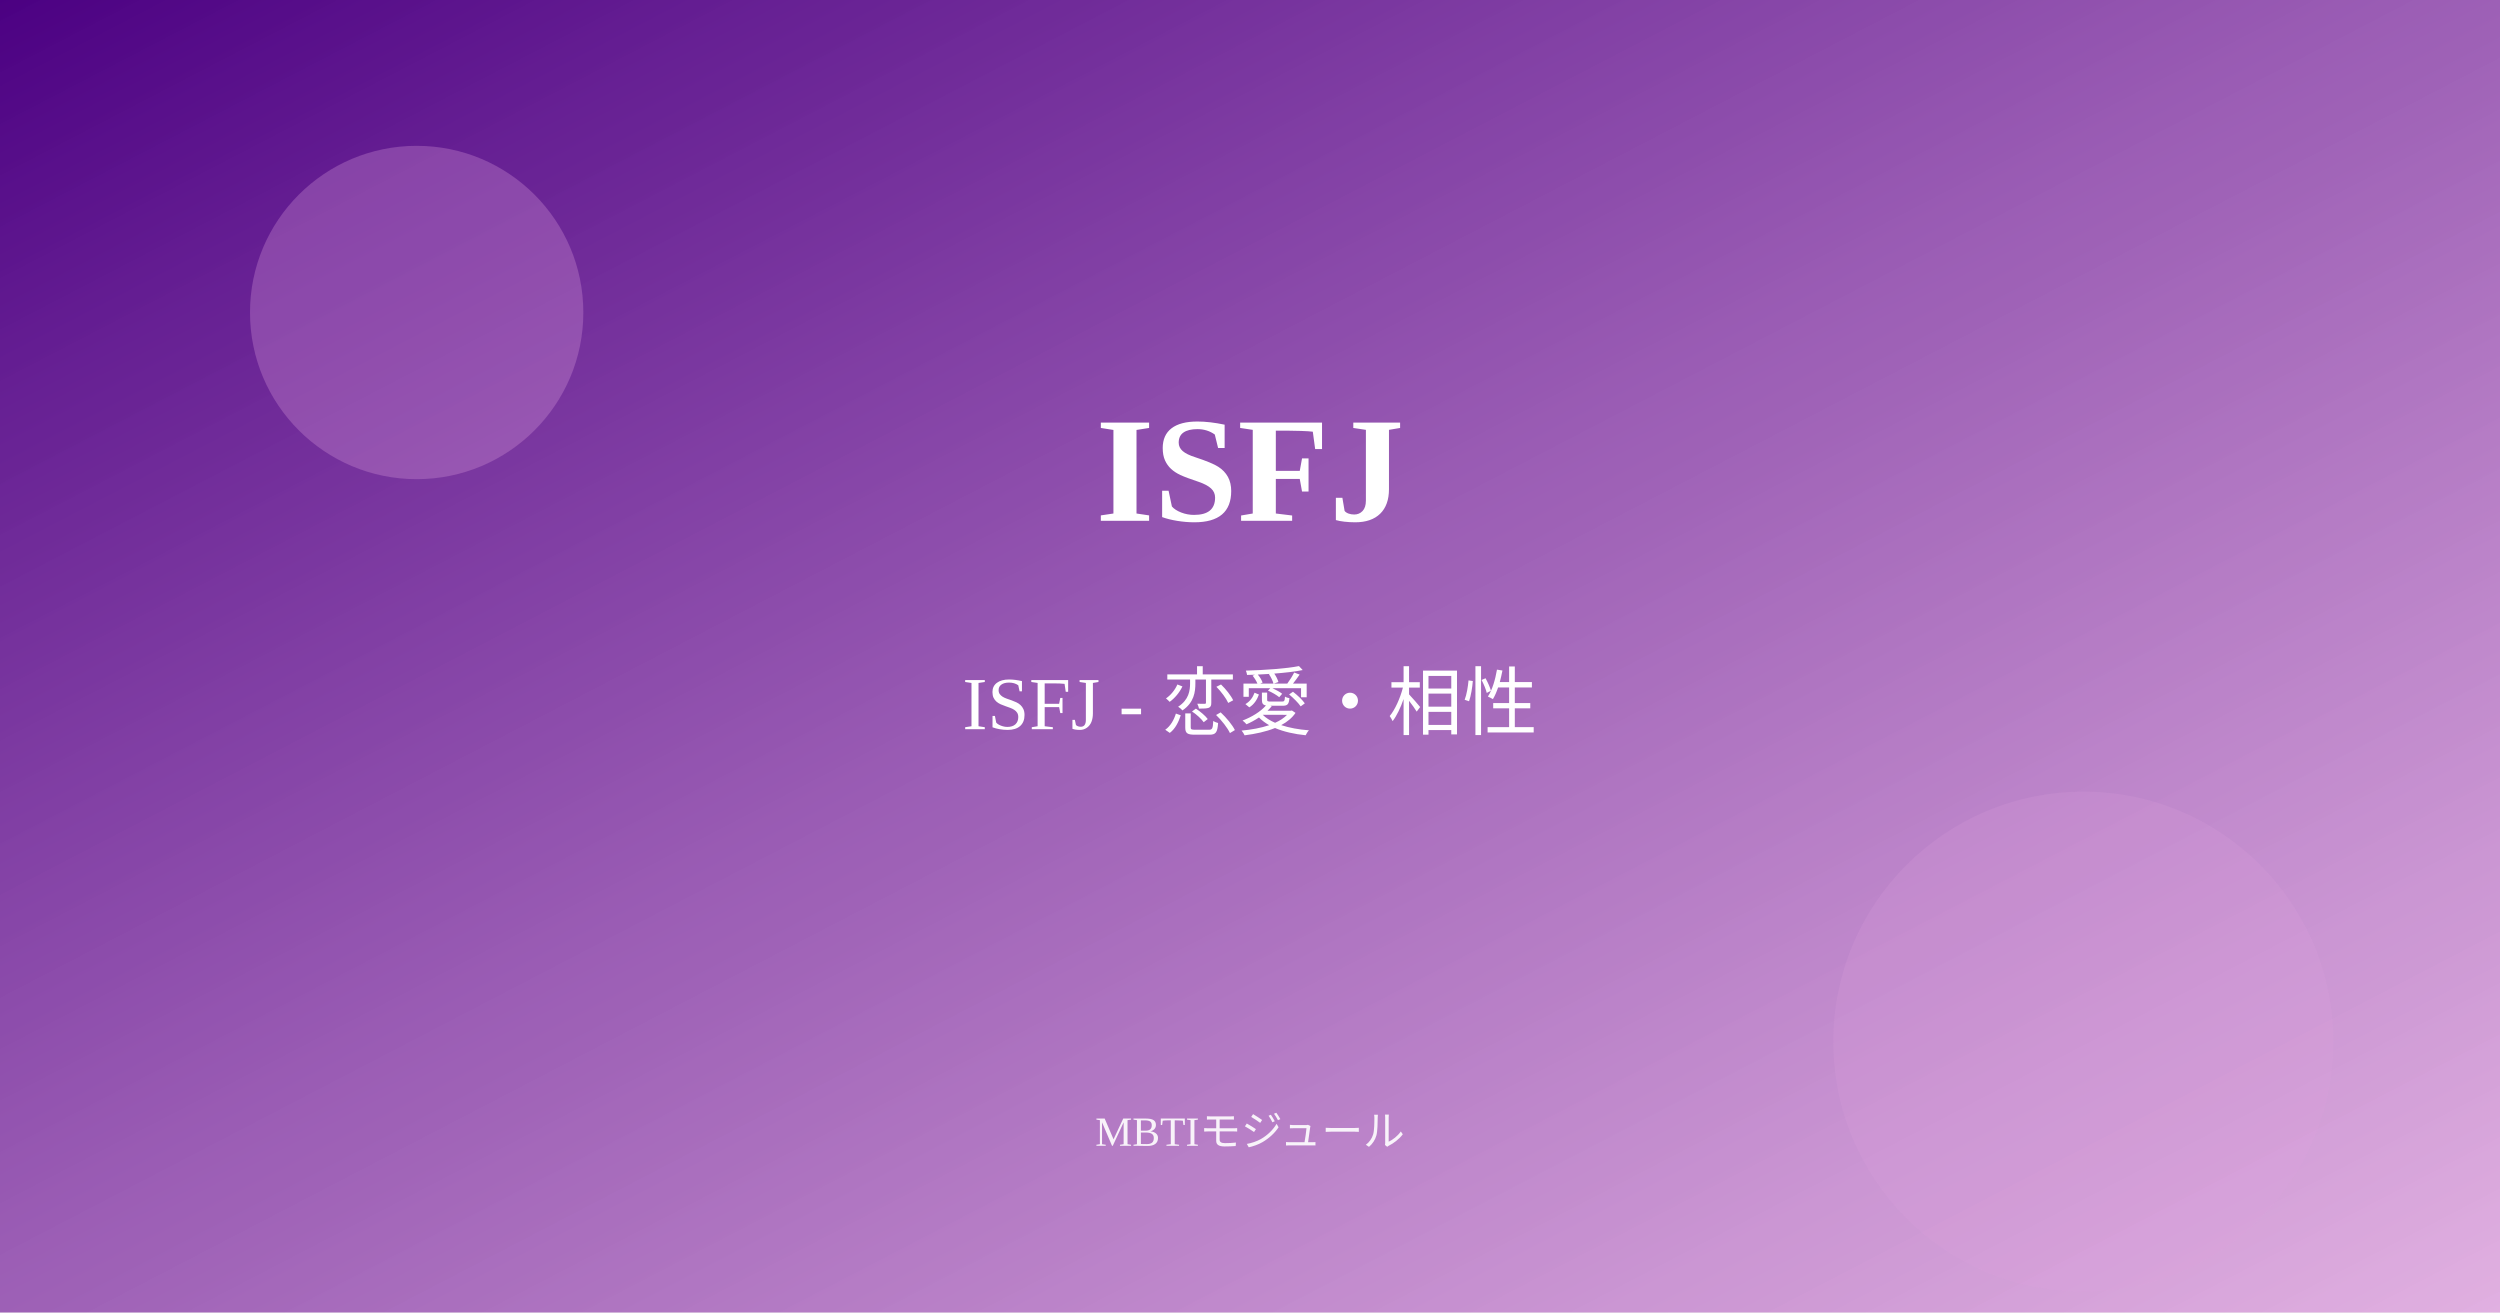
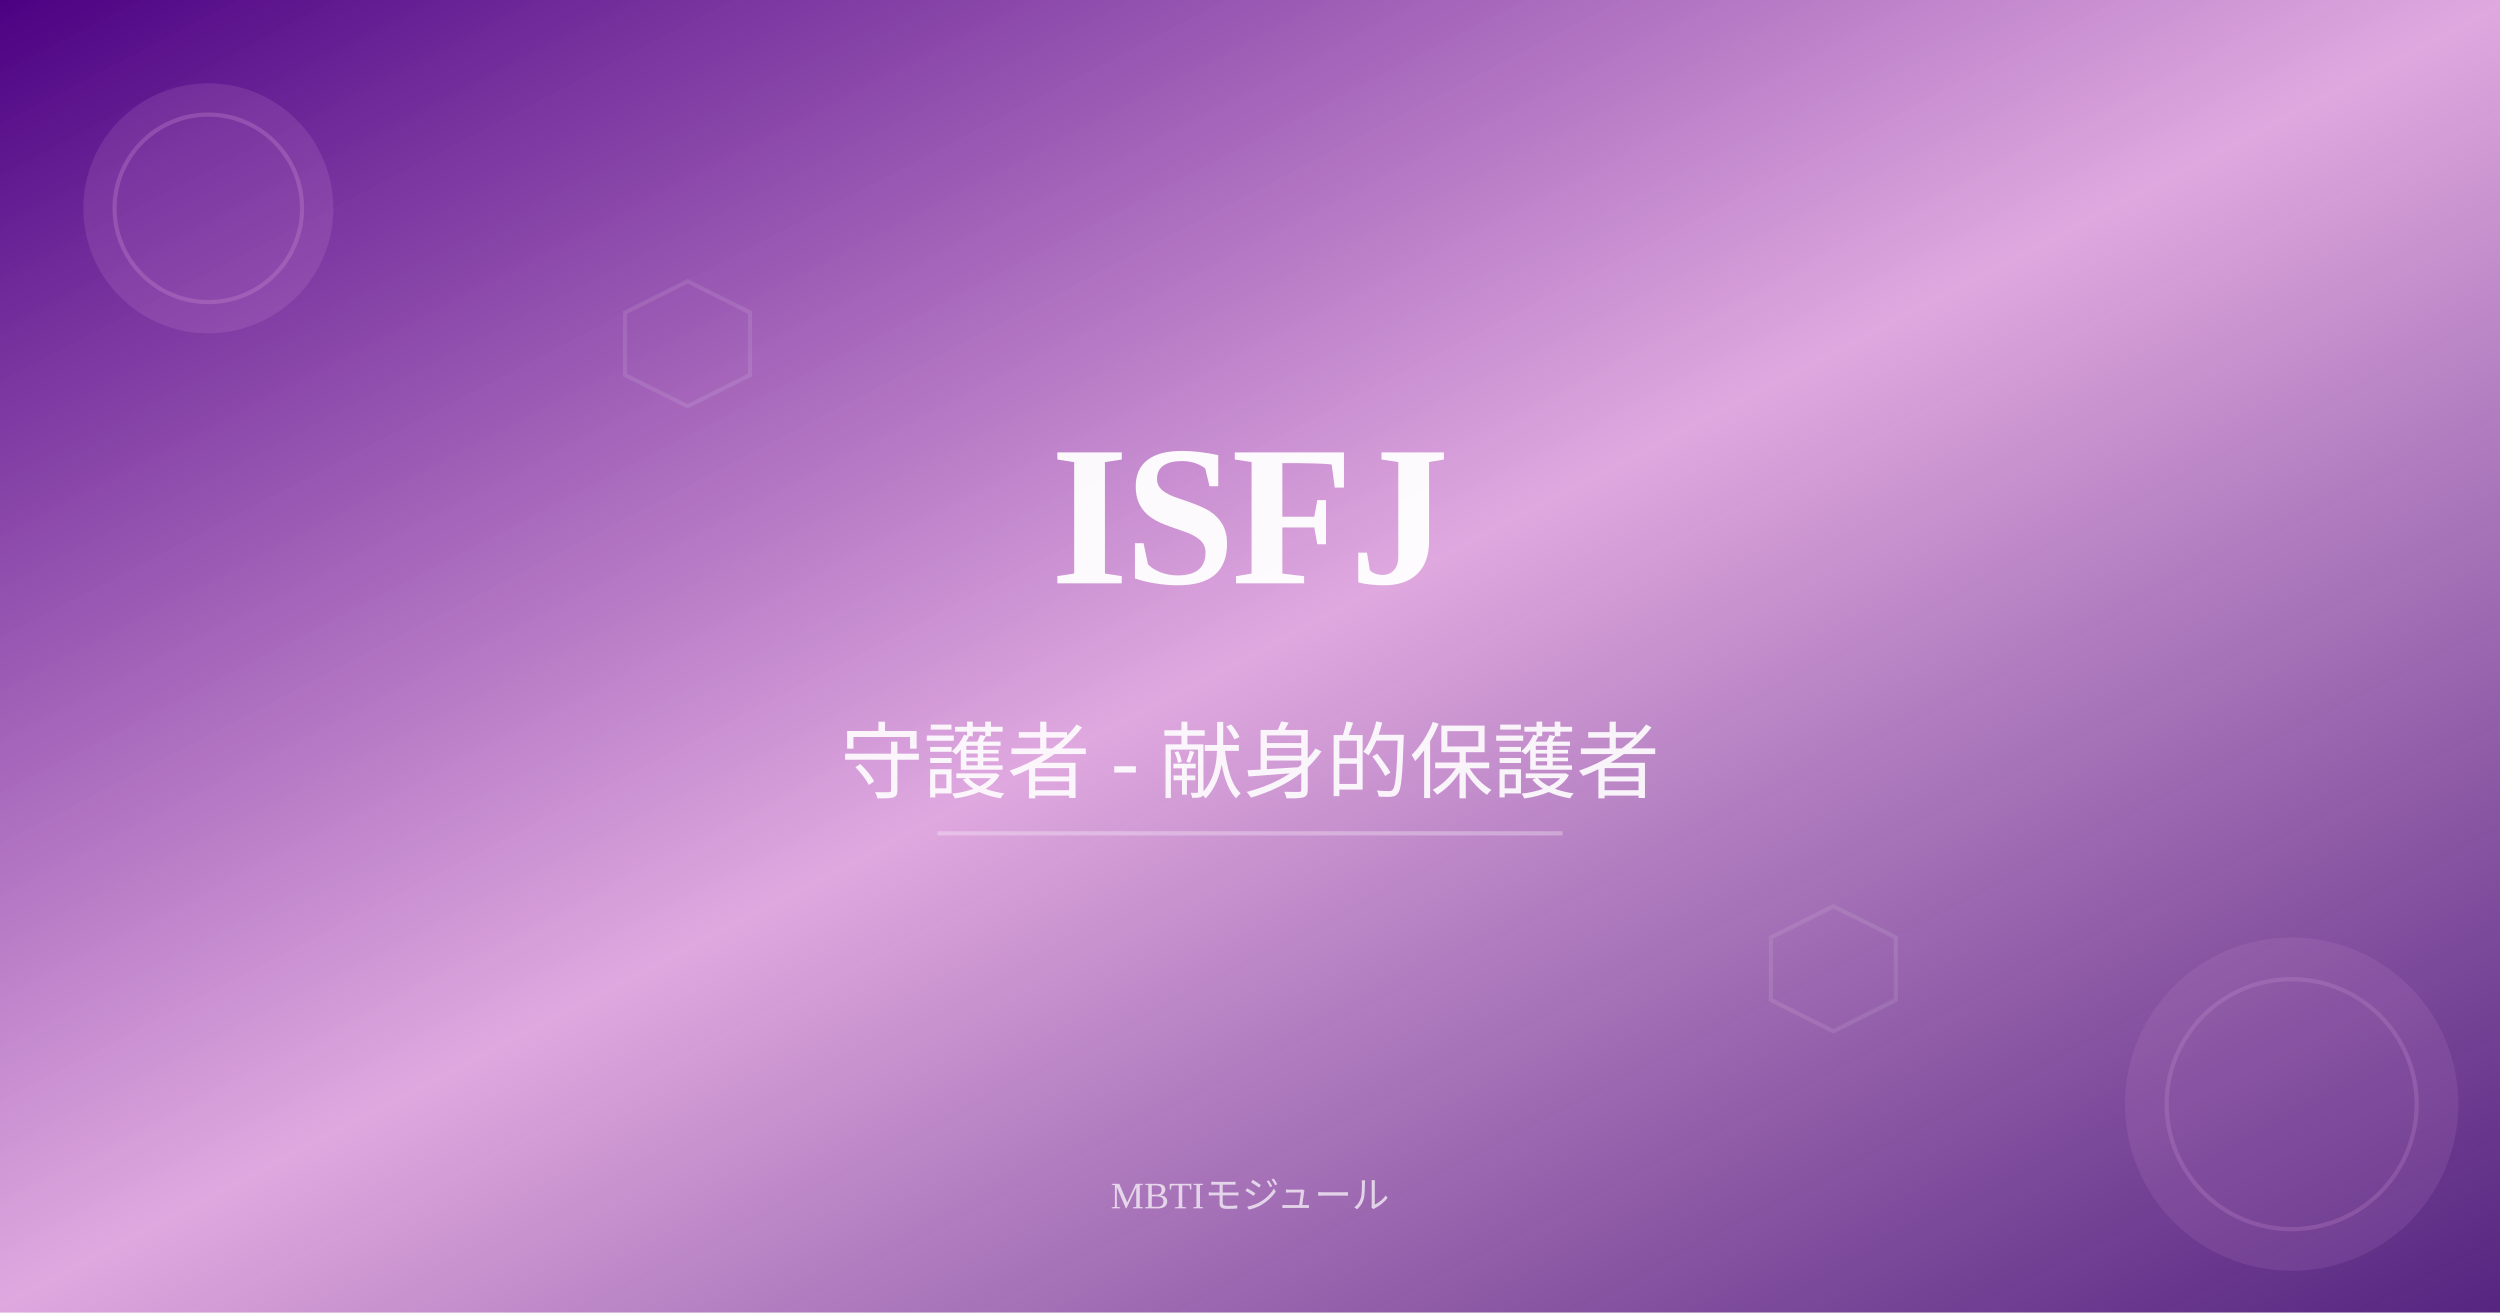
- <svg xmlns="http://www.w3.org/2000/svg" width="1200" height="630">
+ <svg xmlns="http://www.w3.org/2000/svg" width="1200" height="630" viewBox="0 0 1200 630">
  <defs>
-     <linearGradient id="grad" x1="0%" y1="0%" x2="100%" y2="100%">
+     <linearGradient id="grad-isfj" x1="0%" y1="0%" x2="100%" y2="100%">
      <stop offset="0%" style="stop-color:#4B0082;stop-opacity:1" />
-       <stop offset="100%" style="stop-color:#DDA0DD;stop-opacity:0.8" />
+       <stop offset="50%" style="stop-color:#DDA0DD;stop-opacity:0.9" />
+       <stop offset="100%" style="stop-color:#39006B;stop-opacity:0.85" />
    </linearGradient>
+     <filter id="shadow">
+       <feDropShadow dx="0" dy="4" stdDeviation="8" flood-opacity="0.3" />
+     </filter>
  </defs>
-   <rect width="1200" height="630" fill="url(#grad)" />
-   <circle cx="200" cy="150" r="80" fill="#DDA0DD" opacity="0.3" />
-   <circle cx="1000" cy="500" r="120" fill="#DDA0DD" opacity="0.2" />
-   <text x="600" y="250" font-size="72" font-weight="bold" text-anchor="middle" fill="white">ISFJ</text>
-   <text x="600" y="350" font-size="36" text-anchor="middle" fill="white">ISFJ - 恋愛・相性</text>
-   <text x="600" y="550" font-size="20" text-anchor="middle" fill="white" opacity="0.9">MBTIモジュール</text>
+   <rect width="1200" height="630" fill="url(#grad-isfj)" />
+   <circle cx="100" cy="100" r="60" fill="#DDA0DD" opacity="0.15" />
+   <circle cx="100" cy="100" r="45" fill="none" stroke="#DDA0DD" stroke-width="2" opacity="0.25" />
+   <circle cx="1100" cy="530" r="80" fill="#DDA0DD" opacity="0.12" />
+   <circle cx="1100" cy="530" r="60" fill="none" stroke="#DDA0DD" stroke-width="2" opacity="0.2" />
+   <g opacity="0.1">
+     <polygon points="300,150 330,135 360,150 360,180 330,195 300,180" fill="none" stroke="white" stroke-width="2" />
+     <polygon points="850,450 880,435 910,450 910,480 880,495 850,480" fill="none" stroke="white" stroke-width="2" />
+   </g>
+   <text x="600" y="280" font-size="96" font-weight="900" text-anchor="middle" fill="white" letter-spacing="-2" opacity="0.95">ISFJ</text>
+   <text x="600" y="380" font-size="40" text-anchor="middle" fill="white" opacity="0.9" font-weight="300">守護者 - 献身的保護者</text>
+   <text x="600" y="580" font-size="18" text-anchor="middle" fill="white" opacity="0.7" font-weight="500">MBTIモジュール</text>
+   <line x1="450" y1="400" x2="750" y2="400" stroke="white" stroke-width="2" opacity="0.3" />
</svg>
